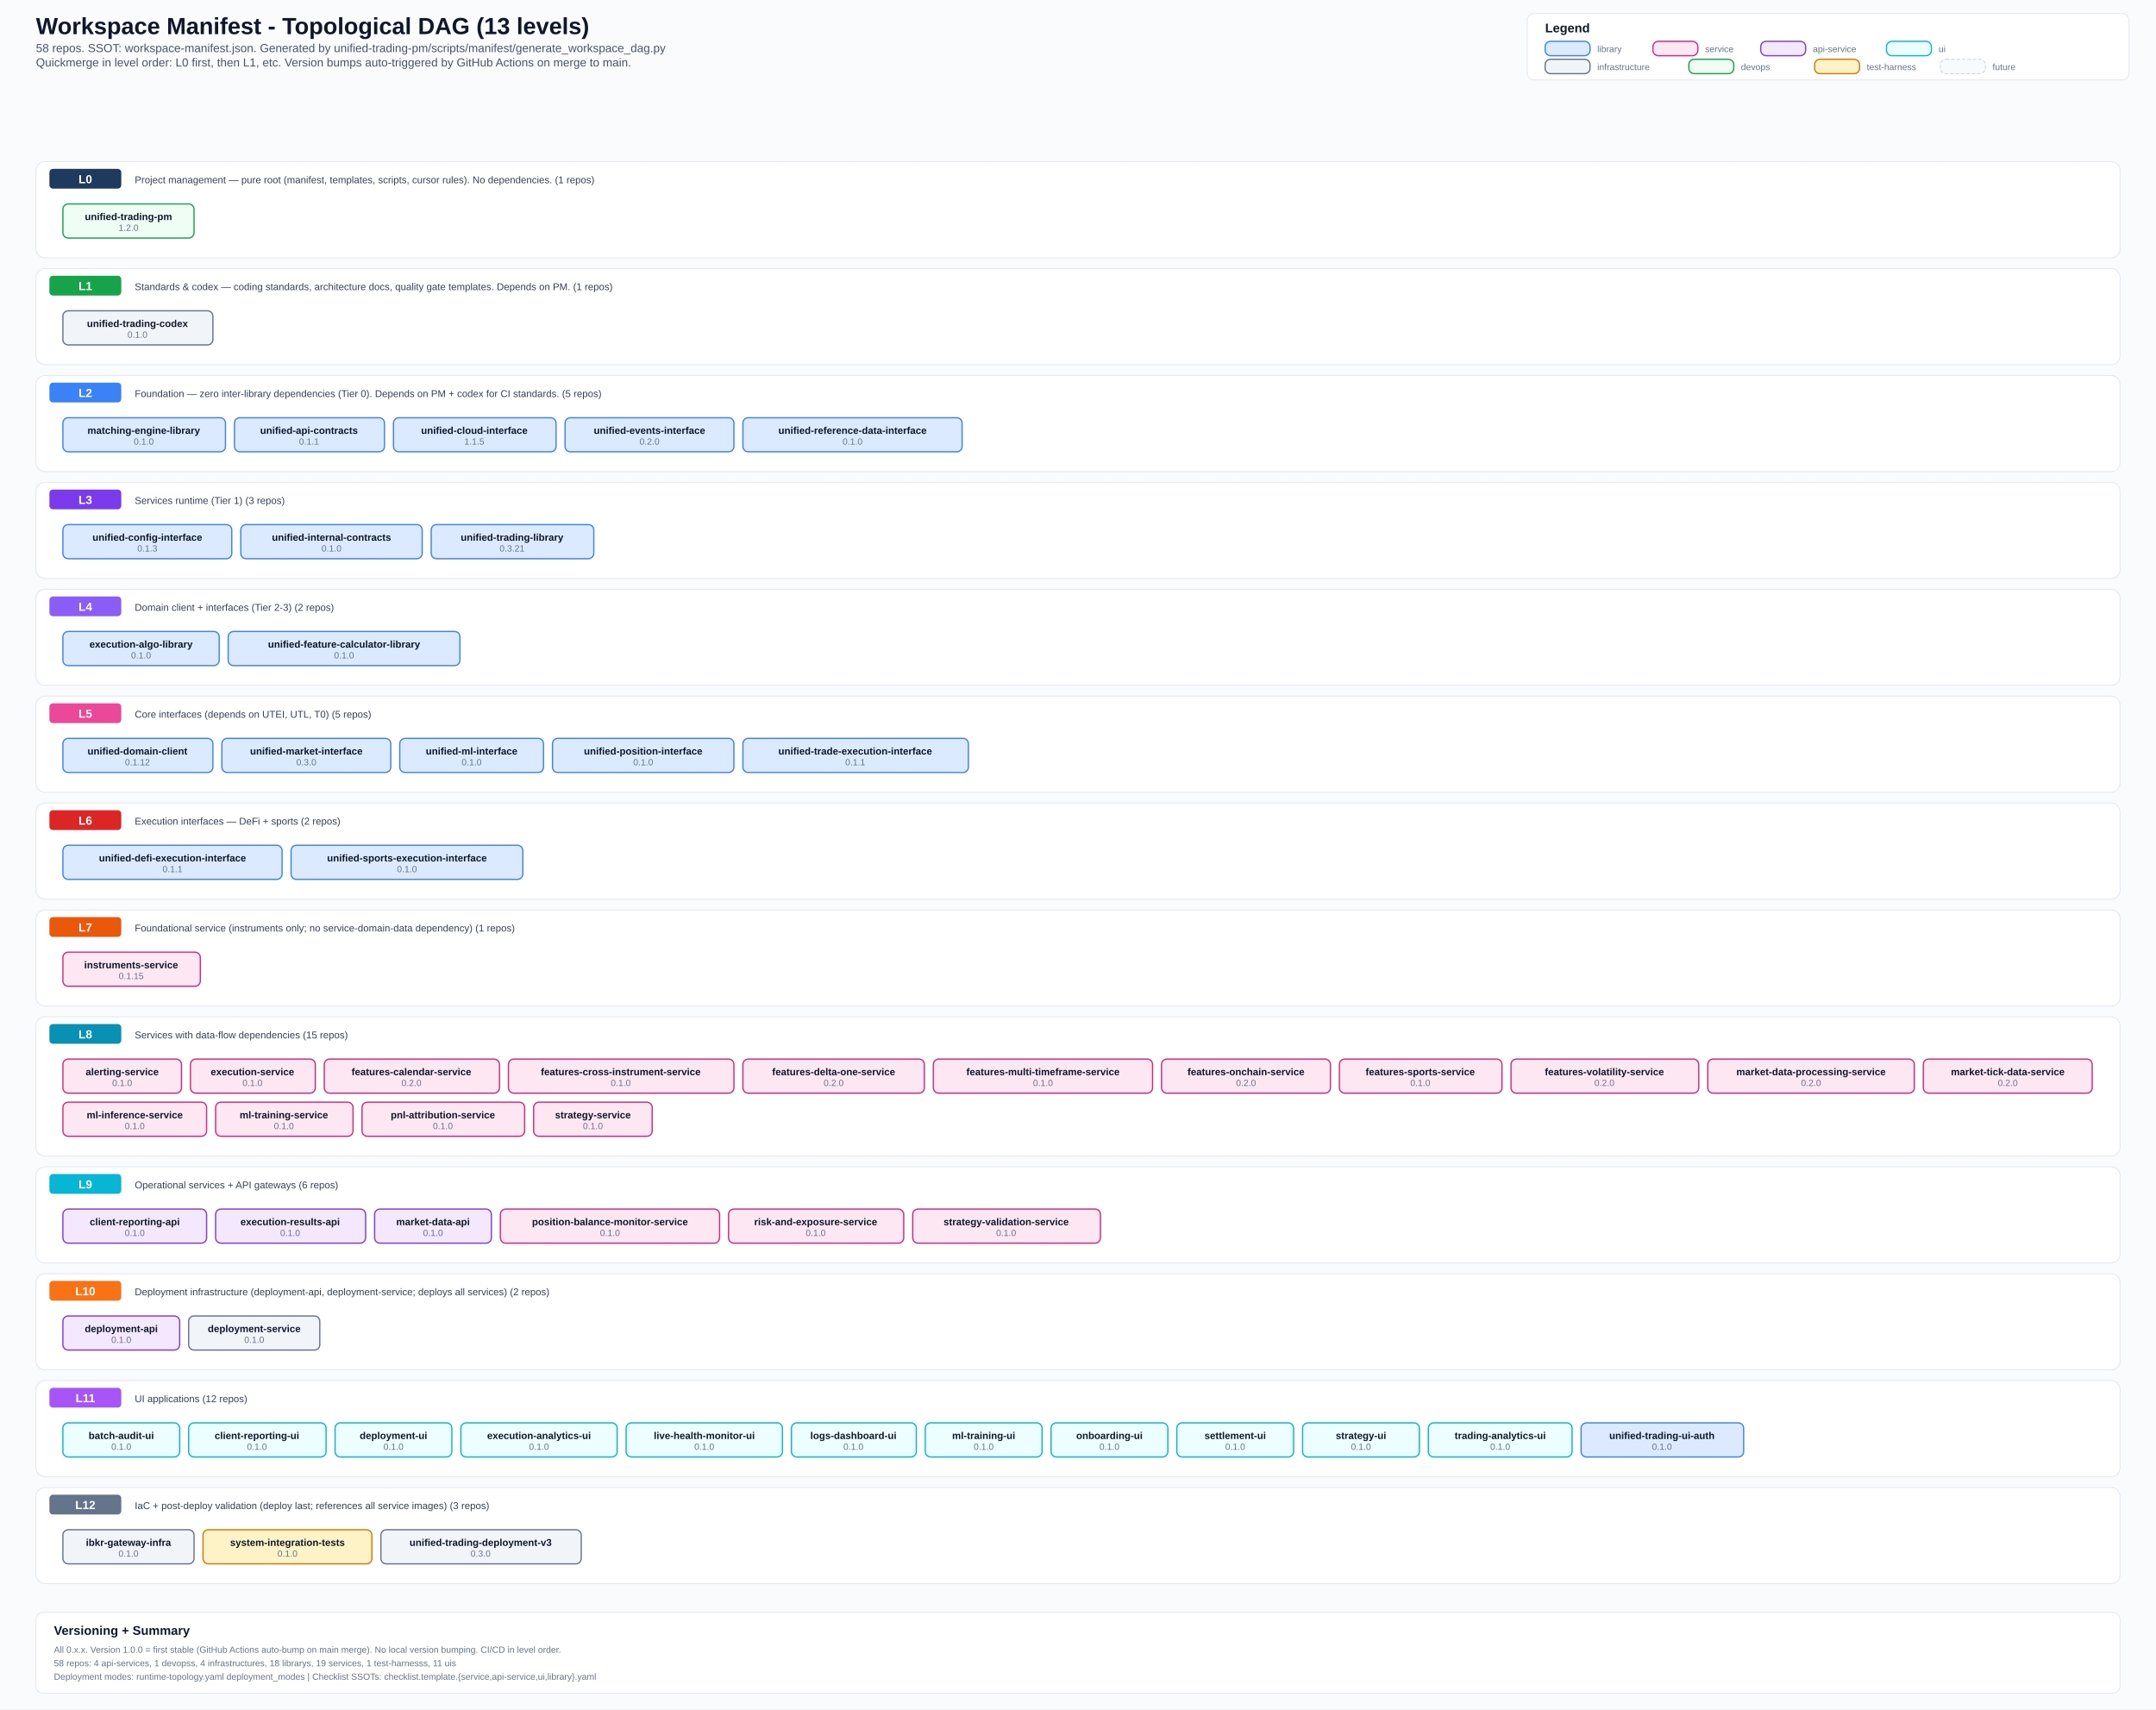
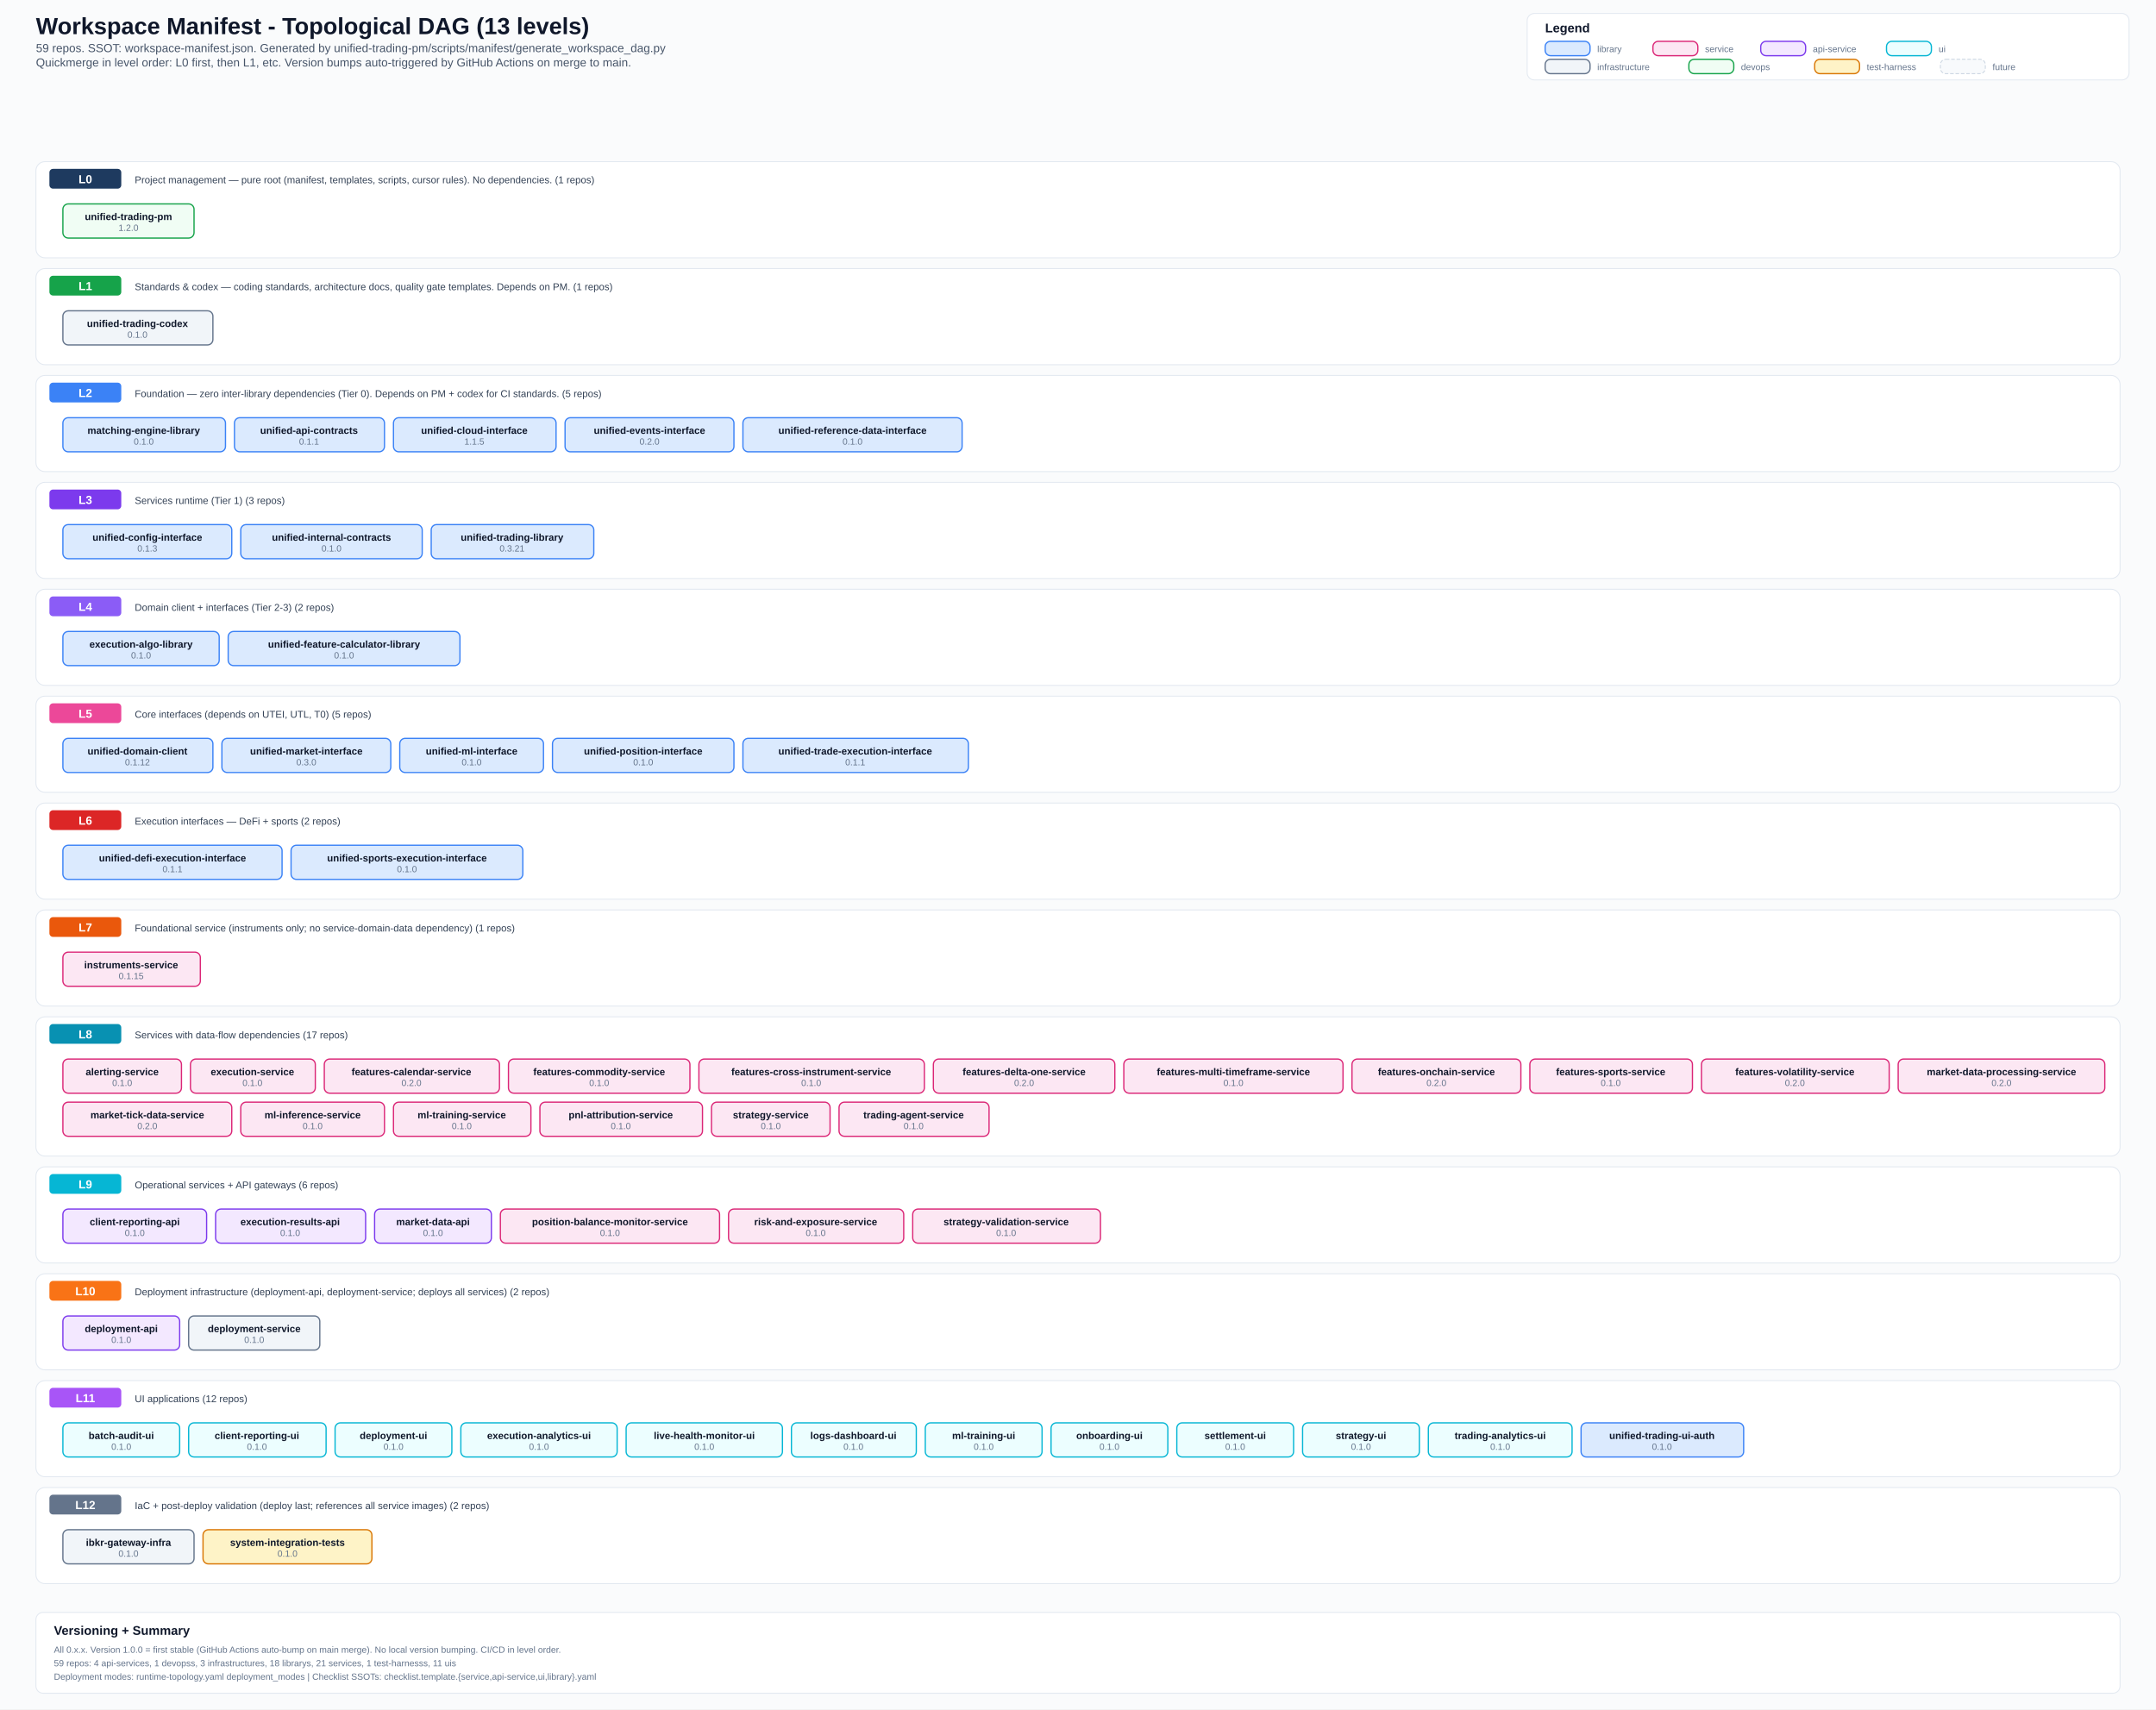
<svg xmlns="http://www.w3.org/2000/svg" width="2400" height="1903" viewBox="0 0 2400 1903">
  <defs>
    <style>
      .bg { fill: #fafbfc; }
      .title { font: 700 26px Arial, sans-serif; fill: #0f172a; }
      .subtitle { font: 500 13px Arial, sans-serif; fill: #475569; }
      .section { font: 700 14px Arial, sans-serif; fill: #0f172a; }
      .level-label { font: 700 13px Arial, sans-serif; fill: #ffffff; }
      .label { font: 600 11px Arial, sans-serif; fill: #0f172a; }
      .ver { font: 500 10px Arial, sans-serif; fill: #64748b; }
      .small { font: 500 10px Arial, sans-serif; fill: #64748b; }
      .desc { font: 500 11px Arial, sans-serif; fill: #334155; }
      .lib { fill: #dbeafe; stroke: #3b82f6; stroke-width: 1.4; rx: 6; }
      .svc { fill: #fce7f3; stroke: #db2777; stroke-width: 1.4; rx: 6; }
      .api { fill: #f3e8ff; stroke: #7c3aed; stroke-width: 1.4; rx: 6; }
      .ui-box { fill: #ecfeff; stroke: #06b6d4; stroke-width: 1.4; rx: 6; }
      .infra { fill: #f1f5f9; stroke: #64748b; stroke-width: 1.4; rx: 6; }
      .devops { fill: #f0fdf4; stroke: #16a34a; stroke-width: 1.4; rx: 6; }
      .test { fill: #fef3c7; stroke: #d97706; stroke-width: 1.4; rx: 6; }
      .future { fill: #f8fafc; stroke: #cbd5e1; stroke-width: 1; rx: 6; stroke-dasharray: 4 2; }
      .level-bg { fill: #ffffff; stroke: #e2e8f0; stroke-width: 1; rx: 10; }
      .level-badge { rx: 4; }
      .legend-box { fill: #ffffff; stroke: #e2e8f0; stroke-width: 1; rx: 8; }
  </style>
  </defs>
  <rect class="bg" x="0" y="0" width="2400" height="1903" />
  <text x="40" y="38" class="title">Workspace Manifest - Topological DAG (13 levels)</text>
-   <text x="40" y="58" class="subtitle">58 repos. SSOT: workspace-manifest.json. Generated by unified-trading-pm/scripts/manifest/generate_workspace_dag.py</text>
+   <text x="40" y="58" class="subtitle">59 repos. SSOT: workspace-manifest.json. Generated by unified-trading-pm/scripts/manifest/generate_workspace_dag.py</text>
  <text x="40" y="74" class="subtitle">Quickmerge in level order: L0 first, then L1, etc. Version bumps auto-triggered by GitHub Actions on merge to main.</text>
  <rect x="1700" y="15" width="670" height="74" class="legend-box" />
  <text x="1720" y="36" class="section">Legend</text>
  <rect x="1720" y="46" width="50" height="16" class="lib" />
  <text x="1778" y="58" class="small">library</text>
  <rect x="1840" y="46" width="50" height="16" class="svc" />
  <text x="1898" y="58" class="small">service</text>
  <rect x="1960" y="46" width="50" height="16" class="api" />
  <text x="2018" y="58" class="small">api-service</text>
  <rect x="2100" y="46" width="50" height="16" class="ui-box" />
  <text x="2158" y="58" class="small">ui</text>
  <rect x="1720" y="66" width="50" height="16" class="infra" />
  <text x="1778" y="78" class="small">infrastructure</text>
  <rect x="1880" y="66" width="50" height="16" class="devops" />
  <text x="1938" y="78" class="small">devops</text>
  <rect x="2020" y="66" width="50" height="16" class="test" />
  <text x="2078" y="78" class="small">test-harness</text>
  <rect x="2160" y="66" width="50" height="16" class="future" />
  <text x="2218" y="78" class="small">future</text>
  <rect x="40" y="180" width="2320" height="107" class="level-bg" />
  <rect x="55" y="188" width="80" height="22" fill="#1e3a5f" class="level-badge" />
  <text x="95" y="204" text-anchor="middle" class="level-label">L0</text>
  <text x="150" y="204" class="desc">Project management — pure root (manifest, templates, scripts, cursor rules). No dependencies. (1 repos)</text>
  <rect x="70" y="227" width="146" height="38" class="devops" />
  <text x="143" y="245" text-anchor="middle" class="label">unified-trading-pm</text>
  <text x="143" y="257" text-anchor="middle" class="ver">1.2.0</text>
  <rect x="40" y="299" width="2320" height="107" class="level-bg" />
  <rect x="55" y="307" width="80" height="22" fill="#16a34a" class="level-badge" />
  <text x="95" y="323" text-anchor="middle" class="level-label">L1</text>
  <text x="150" y="323" class="desc">Standards &amp; codex — coding standards, architecture docs, quality gate templates. Depends on PM. (1 repos)</text>
  <rect x="70" y="346" width="167" height="38" class="infra" />
  <text x="153" y="364" text-anchor="middle" class="label">unified-trading-codex</text>
  <text x="153" y="376" text-anchor="middle" class="ver">0.1.0</text>
  <rect x="40" y="418" width="2320" height="107" class="level-bg" />
  <rect x="55" y="426" width="80" height="22" fill="#3b82f6" class="level-badge" />
  <text x="95" y="442" text-anchor="middle" class="level-label">L2</text>
  <text x="150" y="442" class="desc">Foundation — zero inter-library dependencies (Tier 0). Depends on PM + codex for CI standards. (5 repos)</text>
  <rect x="70" y="465" width="181" height="38" class="lib" />
  <text x="160" y="483" text-anchor="middle" class="label">matching-engine-library</text>
  <text x="160" y="495" text-anchor="middle" class="ver">0.1.0</text>
  <rect x="261" y="465" width="167" height="38" class="lib" />
  <text x="344" y="483" text-anchor="middle" class="label">unified-api-contracts</text>
  <text x="344" y="495" text-anchor="middle" class="ver">0.1.1</text>
  <rect x="438" y="465" width="181" height="38" class="lib" />
  <text x="528" y="483" text-anchor="middle" class="label">unified-cloud-interface</text>
  <text x="528" y="495" text-anchor="middle" class="ver">1.1.5</text>
  <rect x="629" y="465" width="188" height="38" class="lib" />
  <text x="723" y="483" text-anchor="middle" class="label">unified-events-interface</text>
  <text x="723" y="495" text-anchor="middle" class="ver">0.2.0</text>
  <rect x="827" y="465" width="244" height="38" class="lib" />
  <text x="949" y="483" text-anchor="middle" class="label">unified-reference-data-interface</text>
  <text x="949" y="495" text-anchor="middle" class="ver">0.1.0</text>
  <rect x="40" y="537" width="2320" height="107" class="level-bg" />
  <rect x="55" y="545" width="80" height="22" fill="#7c3aed" class="level-badge" />
  <text x="95" y="561" text-anchor="middle" class="level-label">L3</text>
  <text x="150" y="561" class="desc">Services runtime (Tier 1) (3 repos)</text>
  <rect x="70" y="584" width="188" height="38" class="lib" />
  <text x="164" y="602" text-anchor="middle" class="label">unified-config-interface</text>
  <text x="164" y="614" text-anchor="middle" class="ver">0.1.3</text>
  <rect x="268" y="584" width="202" height="38" class="lib" />
  <text x="369" y="602" text-anchor="middle" class="label">unified-internal-contracts</text>
  <text x="369" y="614" text-anchor="middle" class="ver">0.1.0</text>
  <rect x="480" y="584" width="181" height="38" class="lib" />
  <text x="570" y="602" text-anchor="middle" class="label">unified-trading-library</text>
  <text x="570" y="614" text-anchor="middle" class="ver">0.3.21</text>
  <rect x="40" y="656" width="2320" height="107" class="level-bg" />
  <rect x="55" y="664" width="80" height="22" fill="#8b5cf6" class="level-badge" />
  <text x="95" y="680" text-anchor="middle" class="level-label">L4</text>
  <text x="150" y="680" class="desc">Domain client + interfaces (Tier 2-3) (2 repos)</text>
  <rect x="70" y="703" width="174" height="38" class="lib" />
  <text x="157" y="721" text-anchor="middle" class="label">execution-algo-library</text>
  <text x="157" y="733" text-anchor="middle" class="ver">0.1.0</text>
  <rect x="254" y="703" width="258" height="38" class="lib" />
  <text x="383" y="721" text-anchor="middle" class="label">unified-feature-calculator-library</text>
  <text x="383" y="733" text-anchor="middle" class="ver">0.1.0</text>
  <rect x="40" y="775" width="2320" height="107" class="level-bg" />
  <rect x="55" y="783" width="80" height="22" fill="#ec4899" class="level-badge" />
  <text x="95" y="799" text-anchor="middle" class="level-label">L5</text>
  <text x="150" y="799" class="desc">Core interfaces (depends on UTEI, UTL, T0) (5 repos)</text>
  <rect x="70" y="822" width="167" height="38" class="lib" />
  <text x="153" y="840" text-anchor="middle" class="label">unified-domain-client</text>
  <text x="153" y="852" text-anchor="middle" class="ver">0.1.12</text>
  <rect x="247" y="822" width="188" height="38" class="lib" />
  <text x="341" y="840" text-anchor="middle" class="label">unified-market-interface</text>
  <text x="341" y="852" text-anchor="middle" class="ver">0.3.0</text>
  <rect x="445" y="822" width="160" height="38" class="lib" />
  <text x="525" y="840" text-anchor="middle" class="label">unified-ml-interface</text>
  <text x="525" y="852" text-anchor="middle" class="ver">0.1.0</text>
  <rect x="615" y="822" width="202" height="38" class="lib" />
  <text x="716" y="840" text-anchor="middle" class="label">unified-position-interface</text>
  <text x="716" y="852" text-anchor="middle" class="ver">0.1.0</text>
  <rect x="827" y="822" width="251" height="38" class="lib" />
  <text x="952" y="840" text-anchor="middle" class="label">unified-trade-execution-interface</text>
  <text x="952" y="852" text-anchor="middle" class="ver">0.1.1</text>
  <rect x="40" y="894" width="2320" height="107" class="level-bg" />
  <rect x="55" y="902" width="80" height="22" fill="#dc2626" class="level-badge" />
  <text x="95" y="918" text-anchor="middle" class="level-label">L6</text>
  <text x="150" y="918" class="desc">Execution interfaces — DeFi + sports (2 repos)</text>
  <rect x="70" y="941" width="244" height="38" class="lib" />
  <text x="192" y="959" text-anchor="middle" class="label">unified-defi-execution-interface</text>
  <text x="192" y="971" text-anchor="middle" class="ver">0.1.1</text>
  <rect x="324" y="941" width="258" height="38" class="lib" />
  <text x="453" y="959" text-anchor="middle" class="label">unified-sports-execution-interface</text>
  <text x="453" y="971" text-anchor="middle" class="ver">0.1.0</text>
  <rect x="40" y="1013" width="2320" height="107" class="level-bg" />
  <rect x="55" y="1021" width="80" height="22" fill="#ea580c" class="level-badge" />
  <text x="95" y="1037" text-anchor="middle" class="level-label">L7</text>
  <text x="150" y="1037" class="desc">Foundational service (instruments only; no service-domain-data dependency) (1 repos)</text>
  <rect x="70" y="1060" width="153" height="38" class="svc" />
  <text x="146" y="1078" text-anchor="middle" class="label">instruments-service</text>
  <text x="146" y="1090" text-anchor="middle" class="ver">0.1.15</text>
  <rect x="40" y="1132" width="2320" height="155" class="level-bg" />
  <rect x="55" y="1140" width="80" height="22" fill="#0891b2" class="level-badge" />
  <text x="95" y="1156" text-anchor="middle" class="level-label">L8</text>
-   <text x="150" y="1156" class="desc">Services with data-flow dependencies (15 repos)</text>
+   <text x="150" y="1156" class="desc">Services with data-flow dependencies (17 repos)</text>
  <rect x="70" y="1179" width="132" height="38" class="svc" />
  <text x="136" y="1197" text-anchor="middle" class="label">alerting-service</text>
  <text x="136" y="1209" text-anchor="middle" class="ver">0.1.0</text>
  <rect x="212" y="1179" width="139" height="38" class="svc" />
  <text x="281" y="1197" text-anchor="middle" class="label">execution-service</text>
  <text x="281" y="1209" text-anchor="middle" class="ver">0.1.0</text>
  <rect x="361" y="1179" width="195" height="38" class="svc" />
  <text x="458" y="1197" text-anchor="middle" class="label">features-calendar-service</text>
  <text x="458" y="1209" text-anchor="middle" class="ver">0.2.0</text>
-   <rect x="566" y="1179" width="251" height="38" class="svc" />
-   <text x="691" y="1197" text-anchor="middle" class="label">features-cross-instrument-service</text>
-   <text x="691" y="1209" text-anchor="middle" class="ver">0.1.0</text>
-   <rect x="827" y="1179" width="202" height="38" class="svc" />
-   <text x="928" y="1197" text-anchor="middle" class="label">features-delta-one-service</text>
-   <text x="928" y="1209" text-anchor="middle" class="ver">0.2.0</text>
-   <rect x="1039" y="1179" width="244" height="38" class="svc" />
-   <text x="1161" y="1197" text-anchor="middle" class="label">features-multi-timeframe-service</text>
-   <text x="1161" y="1209" text-anchor="middle" class="ver">0.1.0</text>
-   <rect x="1293" y="1179" width="188" height="38" class="svc" />
-   <text x="1387" y="1197" text-anchor="middle" class="label">features-onchain-service</text>
-   <text x="1387" y="1209" text-anchor="middle" class="ver">0.2.0</text>
-   <rect x="1491" y="1179" width="181" height="38" class="svc" />
-   <text x="1581" y="1197" text-anchor="middle" class="label">features-sports-service</text>
-   <text x="1581" y="1209" text-anchor="middle" class="ver">0.1.0</text>
-   <rect x="1682" y="1179" width="209" height="38" class="svc" />
-   <text x="1786" y="1197" text-anchor="middle" class="label">features-volatility-service</text>
-   <text x="1786" y="1209" text-anchor="middle" class="ver">0.2.0</text>
-   <rect x="1901" y="1179" width="230" height="38" class="svc" />
-   <text x="2016" y="1197" text-anchor="middle" class="label">market-data-processing-service</text>
-   <text x="2016" y="1209" text-anchor="middle" class="ver">0.2.0</text>
-   <rect x="2141" y="1179" width="188" height="38" class="svc" />
-   <text x="2235" y="1197" text-anchor="middle" class="label">market-tick-data-service</text>
-   <text x="2235" y="1209" text-anchor="middle" class="ver">0.2.0</text>
-   <rect x="70" y="1227" width="160" height="38" class="svc" />
-   <text x="150" y="1245" text-anchor="middle" class="label">ml-inference-service</text>
-   <text x="150" y="1257" text-anchor="middle" class="ver">0.1.0</text>
-   <rect x="240" y="1227" width="153" height="38" class="svc" />
-   <text x="316" y="1245" text-anchor="middle" class="label">ml-training-service</text>
-   <text x="316" y="1257" text-anchor="middle" class="ver">0.1.0</text>
-   <rect x="403" y="1227" width="181" height="38" class="svc" />
-   <text x="493" y="1245" text-anchor="middle" class="label">pnl-attribution-service</text>
-   <text x="493" y="1257" text-anchor="middle" class="ver">0.1.0</text>
-   <rect x="594" y="1227" width="132" height="38" class="svc" />
-   <text x="660" y="1245" text-anchor="middle" class="label">strategy-service</text>
-   <text x="660" y="1257" text-anchor="middle" class="ver">0.1.0</text>
+   <rect x="566" y="1179" width="202" height="38" class="svc" />
+   <text x="667" y="1197" text-anchor="middle" class="label">features-commodity-service</text>
+   <text x="667" y="1209" text-anchor="middle" class="ver">0.1.0</text>
+   <rect x="778" y="1179" width="251" height="38" class="svc" />
+   <text x="903" y="1197" text-anchor="middle" class="label">features-cross-instrument-service</text>
+   <text x="903" y="1209" text-anchor="middle" class="ver">0.1.0</text>
+   <rect x="1039" y="1179" width="202" height="38" class="svc" />
+   <text x="1140" y="1197" text-anchor="middle" class="label">features-delta-one-service</text>
+   <text x="1140" y="1209" text-anchor="middle" class="ver">0.2.0</text>
+   <rect x="1251" y="1179" width="244" height="38" class="svc" />
+   <text x="1373" y="1197" text-anchor="middle" class="label">features-multi-timeframe-service</text>
+   <text x="1373" y="1209" text-anchor="middle" class="ver">0.1.0</text>
+   <rect x="1505" y="1179" width="188" height="38" class="svc" />
+   <text x="1599" y="1197" text-anchor="middle" class="label">features-onchain-service</text>
+   <text x="1599" y="1209" text-anchor="middle" class="ver">0.2.0</text>
+   <rect x="1703" y="1179" width="181" height="38" class="svc" />
+   <text x="1793" y="1197" text-anchor="middle" class="label">features-sports-service</text>
+   <text x="1793" y="1209" text-anchor="middle" class="ver">0.1.0</text>
+   <rect x="1894" y="1179" width="209" height="38" class="svc" />
+   <text x="1998" y="1197" text-anchor="middle" class="label">features-volatility-service</text>
+   <text x="1998" y="1209" text-anchor="middle" class="ver">0.2.0</text>
+   <rect x="2113" y="1179" width="230" height="38" class="svc" />
+   <text x="2228" y="1197" text-anchor="middle" class="label">market-data-processing-service</text>
+   <text x="2228" y="1209" text-anchor="middle" class="ver">0.2.0</text>
+   <rect x="70" y="1227" width="188" height="38" class="svc" />
+   <text x="164" y="1245" text-anchor="middle" class="label">market-tick-data-service</text>
+   <text x="164" y="1257" text-anchor="middle" class="ver">0.2.0</text>
+   <rect x="268" y="1227" width="160" height="38" class="svc" />
+   <text x="348" y="1245" text-anchor="middle" class="label">ml-inference-service</text>
+   <text x="348" y="1257" text-anchor="middle" class="ver">0.1.0</text>
+   <rect x="438" y="1227" width="153" height="38" class="svc" />
+   <text x="514" y="1245" text-anchor="middle" class="label">ml-training-service</text>
+   <text x="514" y="1257" text-anchor="middle" class="ver">0.1.0</text>
+   <rect x="601" y="1227" width="181" height="38" class="svc" />
+   <text x="691" y="1245" text-anchor="middle" class="label">pnl-attribution-service</text>
+   <text x="691" y="1257" text-anchor="middle" class="ver">0.1.0</text>
+   <rect x="792" y="1227" width="132" height="38" class="svc" />
+   <text x="858" y="1245" text-anchor="middle" class="label">strategy-service</text>
+   <text x="858" y="1257" text-anchor="middle" class="ver">0.1.0</text>
+   <rect x="934" y="1227" width="167" height="38" class="svc" />
+   <text x="1017" y="1245" text-anchor="middle" class="label">trading-agent-service</text>
+   <text x="1017" y="1257" text-anchor="middle" class="ver">0.1.0</text>
  <rect x="40" y="1299" width="2320" height="107" class="level-bg" />
  <rect x="55" y="1307" width="80" height="22" fill="#06b6d4" class="level-badge" />
  <text x="95" y="1323" text-anchor="middle" class="level-label">L9</text>
  <text x="150" y="1323" class="desc">Operational services + API gateways (6 repos)</text>
  <rect x="70" y="1346" width="160" height="38" class="api" />
  <text x="150" y="1364" text-anchor="middle" class="label">client-reporting-api</text>
  <text x="150" y="1376" text-anchor="middle" class="ver">0.1.0</text>
  <rect x="240" y="1346" width="167" height="38" class="api" />
  <text x="323" y="1364" text-anchor="middle" class="label">execution-results-api</text>
  <text x="323" y="1376" text-anchor="middle" class="ver">0.1.0</text>
  <rect x="417" y="1346" width="130" height="38" class="api" />
  <text x="482" y="1364" text-anchor="middle" class="label">market-data-api</text>
  <text x="482" y="1376" text-anchor="middle" class="ver">0.1.0</text>
  <rect x="557" y="1346" width="244" height="38" class="svc" />
  <text x="679" y="1364" text-anchor="middle" class="label">position-balance-monitor-service</text>
  <text x="679" y="1376" text-anchor="middle" class="ver">0.1.0</text>
  <rect x="811" y="1346" width="195" height="38" class="svc" />
  <text x="908" y="1364" text-anchor="middle" class="label">risk-and-exposure-service</text>
  <text x="908" y="1376" text-anchor="middle" class="ver">0.1.0</text>
  <rect x="1016" y="1346" width="209" height="38" class="svc" />
  <text x="1120" y="1364" text-anchor="middle" class="label">strategy-validation-service</text>
  <text x="1120" y="1376" text-anchor="middle" class="ver">0.1.0</text>
  <rect x="40" y="1418" width="2320" height="107" class="level-bg" />
  <rect x="55" y="1426" width="80" height="22" fill="#f97316" class="level-badge" />
  <text x="95" y="1442" text-anchor="middle" class="level-label">L10</text>
  <text x="150" y="1442" class="desc">Deployment infrastructure (deployment-api, deployment-service; deploys all services) (2 repos)</text>
  <rect x="70" y="1465" width="130" height="38" class="api" />
  <text x="135" y="1483" text-anchor="middle" class="label">deployment-api</text>
  <text x="135" y="1495" text-anchor="middle" class="ver">0.1.0</text>
  <rect x="210" y="1465" width="146" height="38" class="infra" />
  <text x="283" y="1483" text-anchor="middle" class="label">deployment-service</text>
  <text x="283" y="1495" text-anchor="middle" class="ver">0.1.0</text>
  <rect x="40" y="1537" width="2320" height="107" class="level-bg" />
  <rect x="55" y="1545" width="80" height="22" fill="#a855f7" class="level-badge" />
  <text x="95" y="1561" text-anchor="middle" class="level-label">L11</text>
  <text x="150" y="1561" class="desc">UI applications (12 repos)</text>
  <rect x="70" y="1584" width="130" height="38" class="ui-box" />
  <text x="135" y="1602" text-anchor="middle" class="label">batch-audit-ui</text>
  <text x="135" y="1614" text-anchor="middle" class="ver">0.1.0</text>
  <rect x="210" y="1584" width="153" height="38" class="ui-box" />
  <text x="286" y="1602" text-anchor="middle" class="label">client-reporting-ui</text>
  <text x="286" y="1614" text-anchor="middle" class="ver">0.1.0</text>
  <rect x="373" y="1584" width="130" height="38" class="ui-box" />
  <text x="438" y="1602" text-anchor="middle" class="label">deployment-ui</text>
  <text x="438" y="1614" text-anchor="middle" class="ver">0.1.0</text>
  <rect x="513" y="1584" width="174" height="38" class="ui-box" />
  <text x="600" y="1602" text-anchor="middle" class="label">execution-analytics-ui</text>
  <text x="600" y="1614" text-anchor="middle" class="ver">0.1.0</text>
  <rect x="697" y="1584" width="174" height="38" class="ui-box" />
  <text x="784" y="1602" text-anchor="middle" class="label">live-health-monitor-ui</text>
  <text x="784" y="1614" text-anchor="middle" class="ver">0.1.0</text>
  <rect x="881" y="1584" width="139" height="38" class="ui-box" />
  <text x="950" y="1602" text-anchor="middle" class="label">logs-dashboard-ui</text>
  <text x="950" y="1614" text-anchor="middle" class="ver">0.1.0</text>
  <rect x="1030" y="1584" width="130" height="38" class="ui-box" />
  <text x="1095" y="1602" text-anchor="middle" class="label">ml-training-ui</text>
  <text x="1095" y="1614" text-anchor="middle" class="ver">0.1.0</text>
  <rect x="1170" y="1584" width="130" height="38" class="ui-box" />
  <text x="1235" y="1602" text-anchor="middle" class="label">onboarding-ui</text>
  <text x="1235" y="1614" text-anchor="middle" class="ver">0.1.0</text>
  <rect x="1310" y="1584" width="130" height="38" class="ui-box" />
  <text x="1375" y="1602" text-anchor="middle" class="label">settlement-ui</text>
  <text x="1375" y="1614" text-anchor="middle" class="ver">0.1.0</text>
  <rect x="1450" y="1584" width="130" height="38" class="ui-box" />
  <text x="1515" y="1602" text-anchor="middle" class="label">strategy-ui</text>
  <text x="1515" y="1614" text-anchor="middle" class="ver">0.1.0</text>
  <rect x="1590" y="1584" width="160" height="38" class="ui-box" />
  <text x="1670" y="1602" text-anchor="middle" class="label">trading-analytics-ui</text>
  <text x="1670" y="1614" text-anchor="middle" class="ver">0.1.0</text>
  <rect x="1760" y="1584" width="181" height="38" class="lib" />
  <text x="1850" y="1602" text-anchor="middle" class="label">unified-trading-ui-auth</text>
  <text x="1850" y="1614" text-anchor="middle" class="ver">0.1.0</text>
  <rect x="40" y="1656" width="2320" height="107" class="level-bg" />
  <rect x="55" y="1664" width="80" height="22" fill="#64748b" class="level-badge" />
  <text x="95" y="1680" text-anchor="middle" class="level-label">L12</text>
-   <text x="150" y="1680" class="desc">IaC + post-deploy validation (deploy last; references all service images) (3 repos)</text>
+   <text x="150" y="1680" class="desc">IaC + post-deploy validation (deploy last; references all service images) (2 repos)</text>
  <rect x="70" y="1703" width="146" height="38" class="infra" />
  <text x="143" y="1721" text-anchor="middle" class="label">ibkr-gateway-infra</text>
  <text x="143" y="1733" text-anchor="middle" class="ver">0.1.0</text>
  <rect x="226" y="1703" width="188" height="38" class="test" />
  <text x="320" y="1721" text-anchor="middle" class="label">system-integration-tests</text>
  <text x="320" y="1733" text-anchor="middle" class="ver">0.1.0</text>
-   <rect x="424" y="1703" width="223" height="38" class="infra" />
-   <text x="535" y="1721" text-anchor="middle" class="label">unified-trading-deployment-v3</text>
-   <text x="535" y="1733" text-anchor="middle" class="ver">0.3.0</text>
  <rect x="40" y="1795" width="2320" height="90" fill="#ffffff" stroke="#e2e8f0" stroke-width="1" rx="8" />
  <text x="60" y="1820" class="section">Versioning + Summary</text>
  <text x="60" y="1840" class="small">All 0.x.x. Version 1.0.0 = first stable (GitHub Actions auto-bump on main merge). No local version bumping. CI/CD in level order.</text>
-   <text x="60" y="1855" class="small">58 repos: 4 api-services, 1 devopss, 4 infrastructures, 18 librarys, 19 services, 1 test-harnesss, 11 uis</text>
+   <text x="60" y="1855" class="small">59 repos: 4 api-services, 1 devopss, 3 infrastructures, 18 librarys, 21 services, 1 test-harnesss, 11 uis</text>
  <text x="60" y="1870" class="small">Deployment modes: runtime-topology.yaml deployment_modes | Checklist SSOTs: checklist.template.{service,api-service,ui,library}.yaml</text>
</svg>
